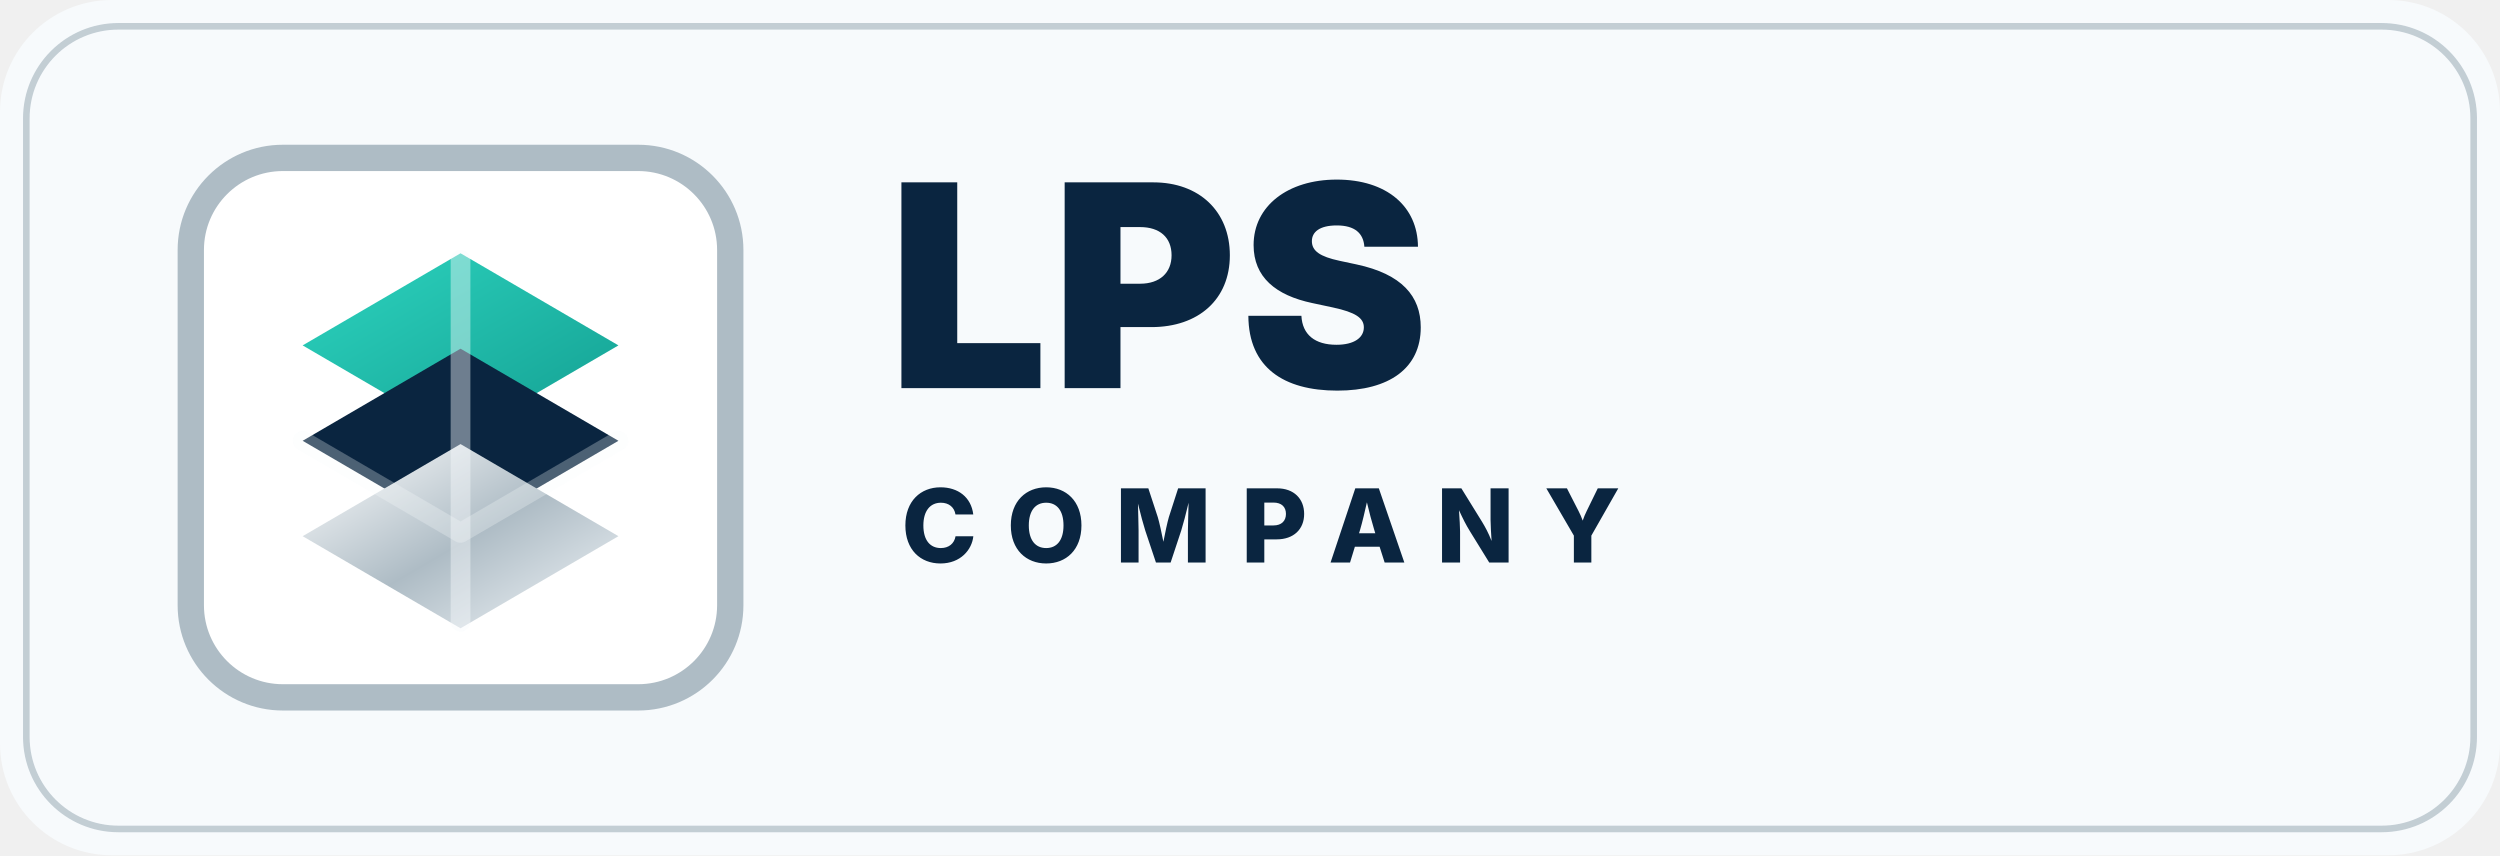
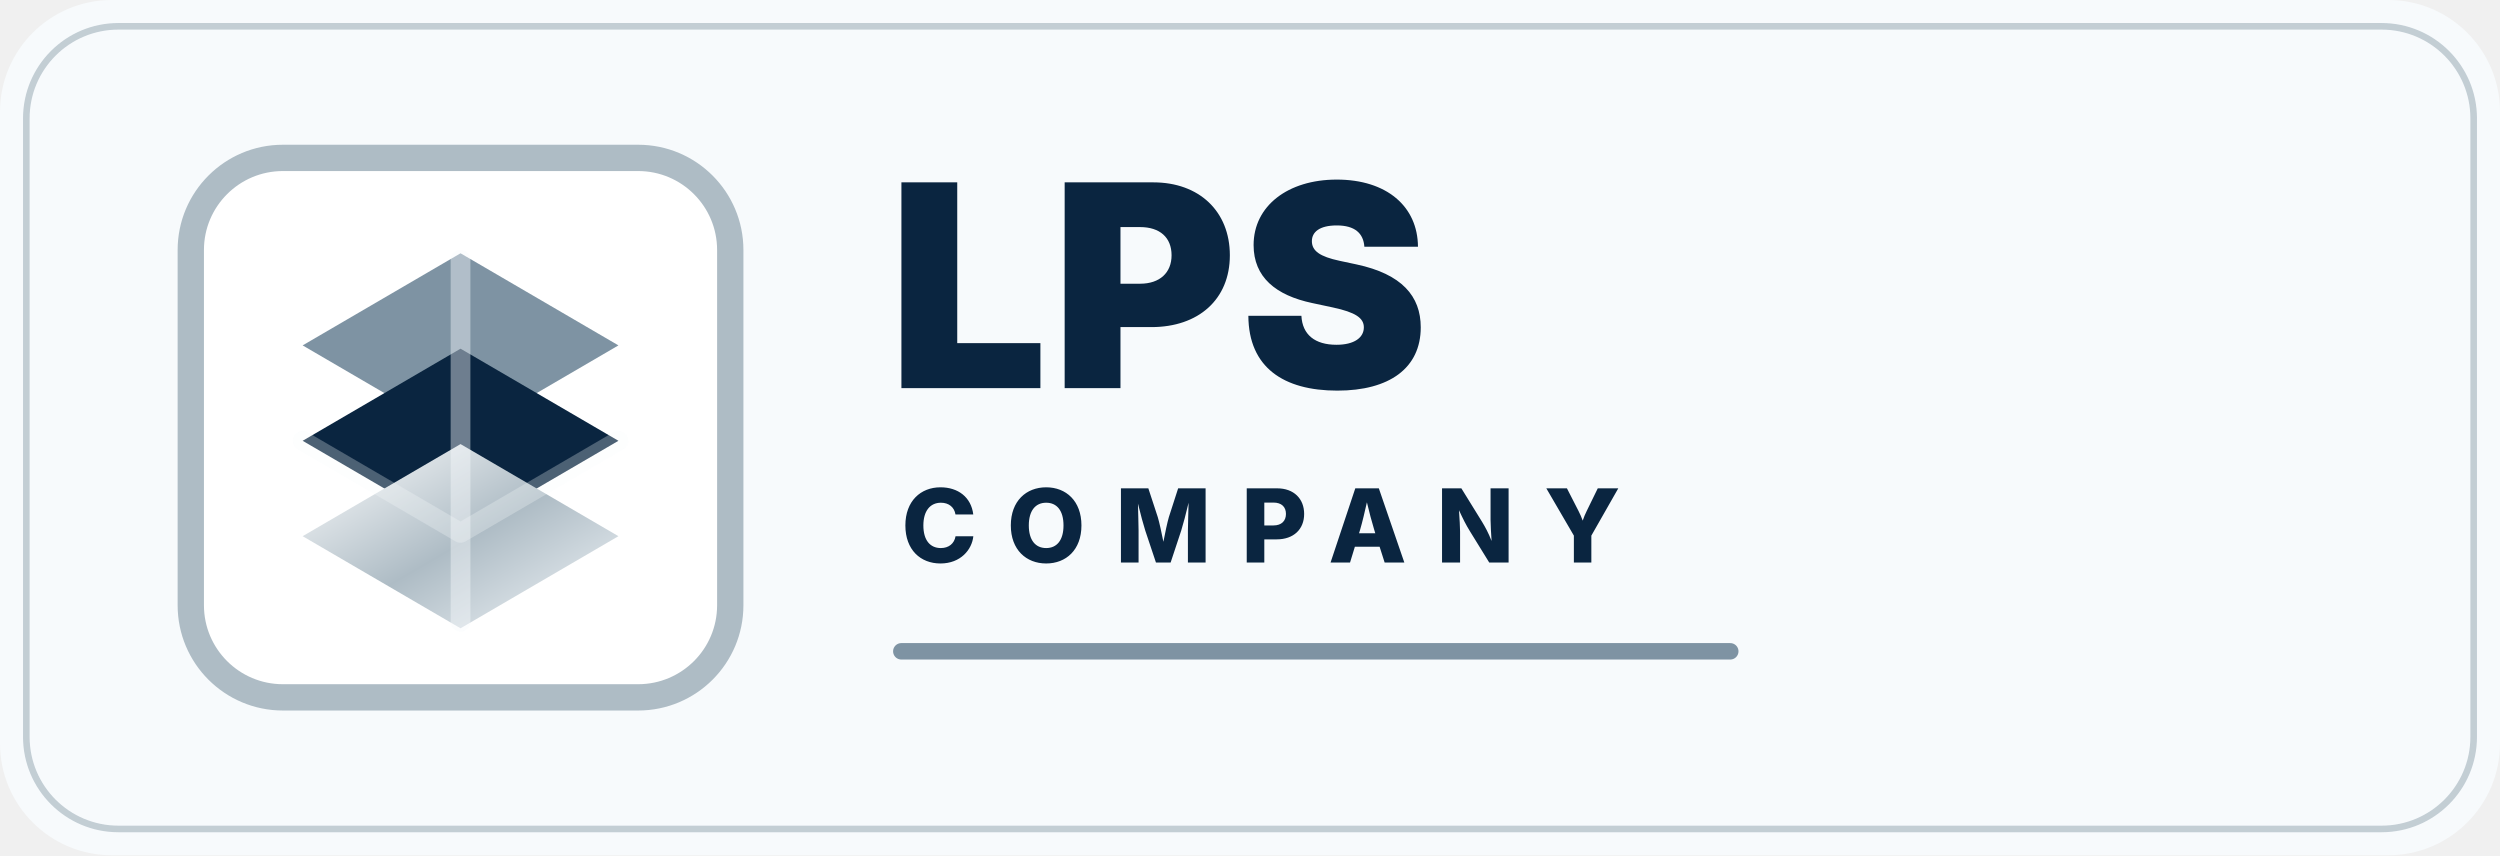
<svg xmlns="http://www.w3.org/2000/svg" viewBox="0 0 760 260" role="img" aria-labelledby="title desc">
  <defs>
    <linearGradient id="silver" x1="0" y1="0" x2="1" y2="1">
      <stop offset="0" stop-color="#FFFFFF" />
      <stop offset=".52" stop-color="#AEBCC5" />
      <stop offset="1" stop-color="#F3F7FA" />
    </linearGradient>
    <linearGradient id="aqua" x1="0" y1="0" x2="1" y2="1">
-       <stop offset="0" stop-color="#2DD4BF" />
-       <stop offset="1" stop-color="#139E91" />
+       <stop offset="0" stop-color="#D8E1E8" />
+       <stop offset="1" stop-color="#7E93A3" />
    </linearGradient>
  </defs>
  <rect width="760" height="260" rx="34" fill="#F7FAFC" />
  <rect x="8" y="8" width="744" height="244" rx="28" fill="none" stroke="#AEBCC5" stroke-width="2" opacity=".72" />
  <g transform="translate(58 48)">
    <rect x="0" y="0" width="164" height="164" rx="28" fill="#FFFFFF" stroke="#AEBCC5" stroke-width="8" />
-     <path d="M34 57L82 29L130 57L82 85Z" fill="url(#aqua)" />
+     <path d="M34 57L82 29L130 57L82 85Z" fill="#7E93A3" />
    <path d="M34 86L82 58L130 86L82 114Z" fill="#0A2540" />
    <path d="M34 115L82 87L130 115L82 143Z" fill="url(#silver)" />
    <path d="M82 31V141" stroke="#F7FAFC" stroke-width="6" stroke-linecap="round" opacity=".42" />
    <path d="M34 86L82 114L130 86" fill="none" stroke="#F7FAFC" stroke-width="6" stroke-linecap="round" stroke-linejoin="round" opacity=".28" />
  </g>
  <text x="270" y="118" fill="#0A2540" font-family="Inter, Arial, sans-serif" font-size="86" font-weight="900" letter-spacing="1">LPS</text>
  <text x="274" y="171" fill="#0A2540" font-family="Inter, Arial, sans-serif" font-size="31" font-weight="800" letter-spacing="9">COMPANY</text>
-   <path d="M274 198h252" stroke="url(#aqua)" stroke-width="5" stroke-linecap="round" />
+   <path d="M274 198h252" stroke="#7E93A3" stroke-width="5" stroke-linecap="round" />
</svg>
